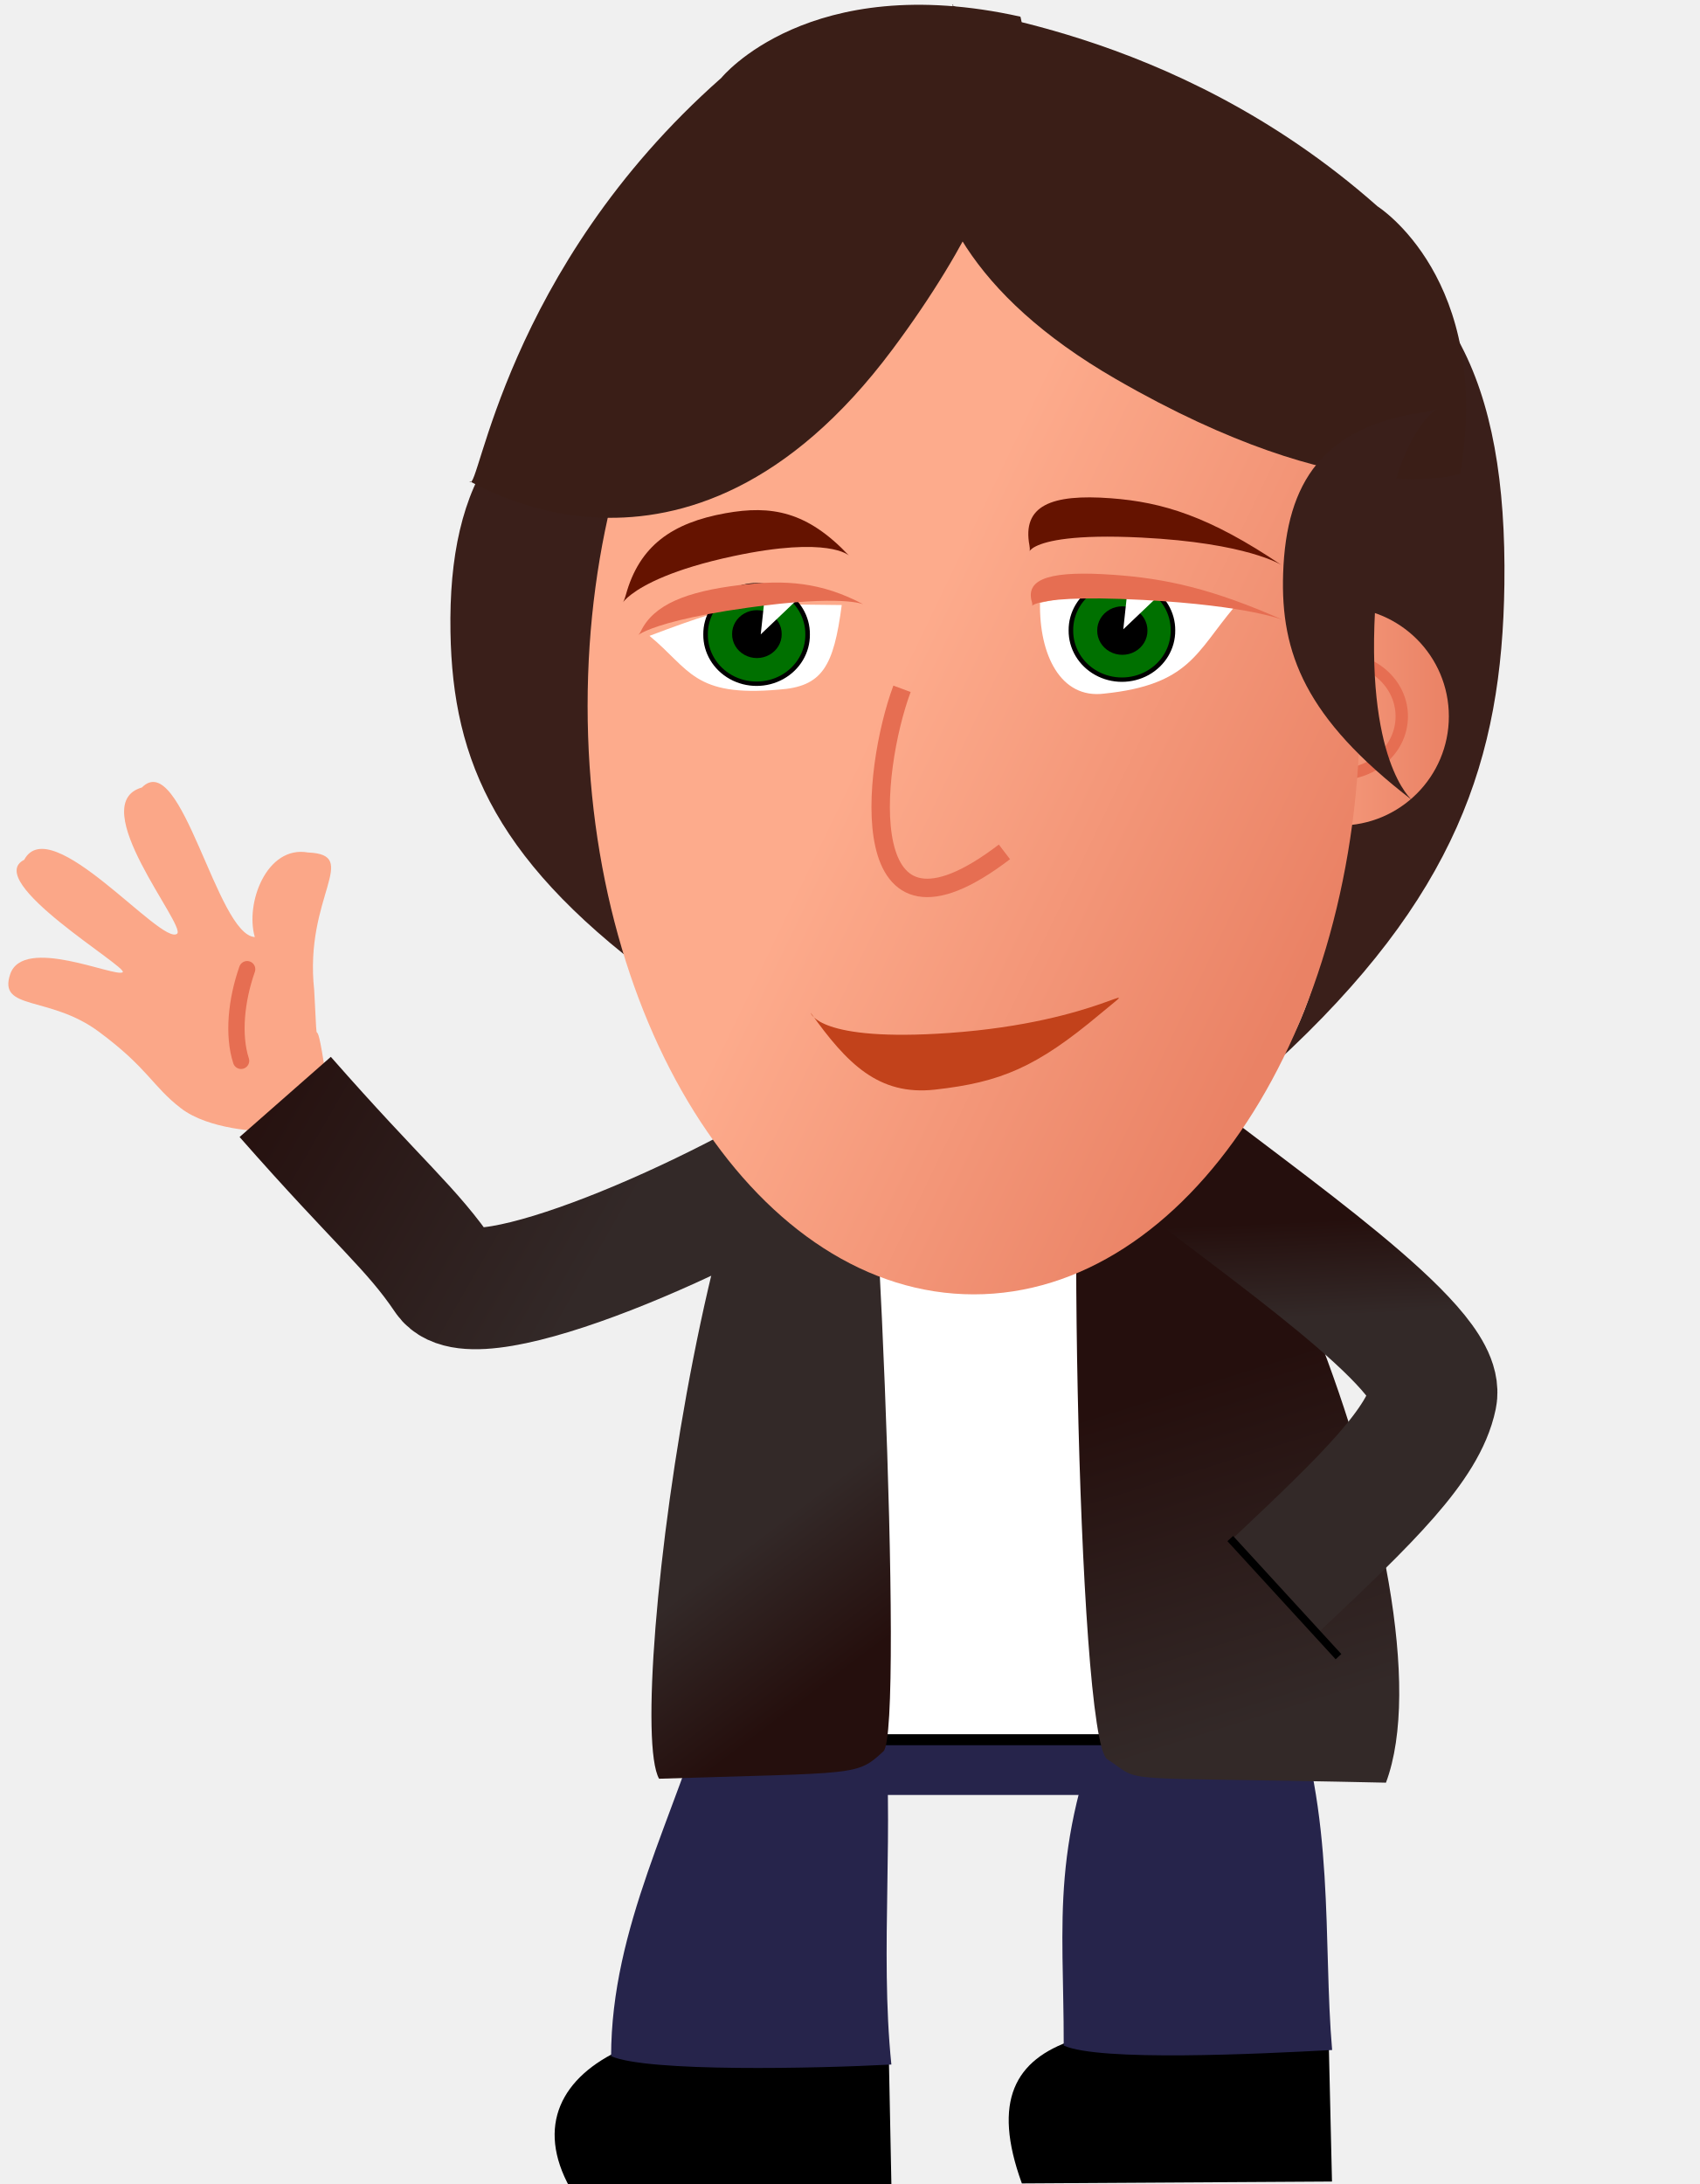
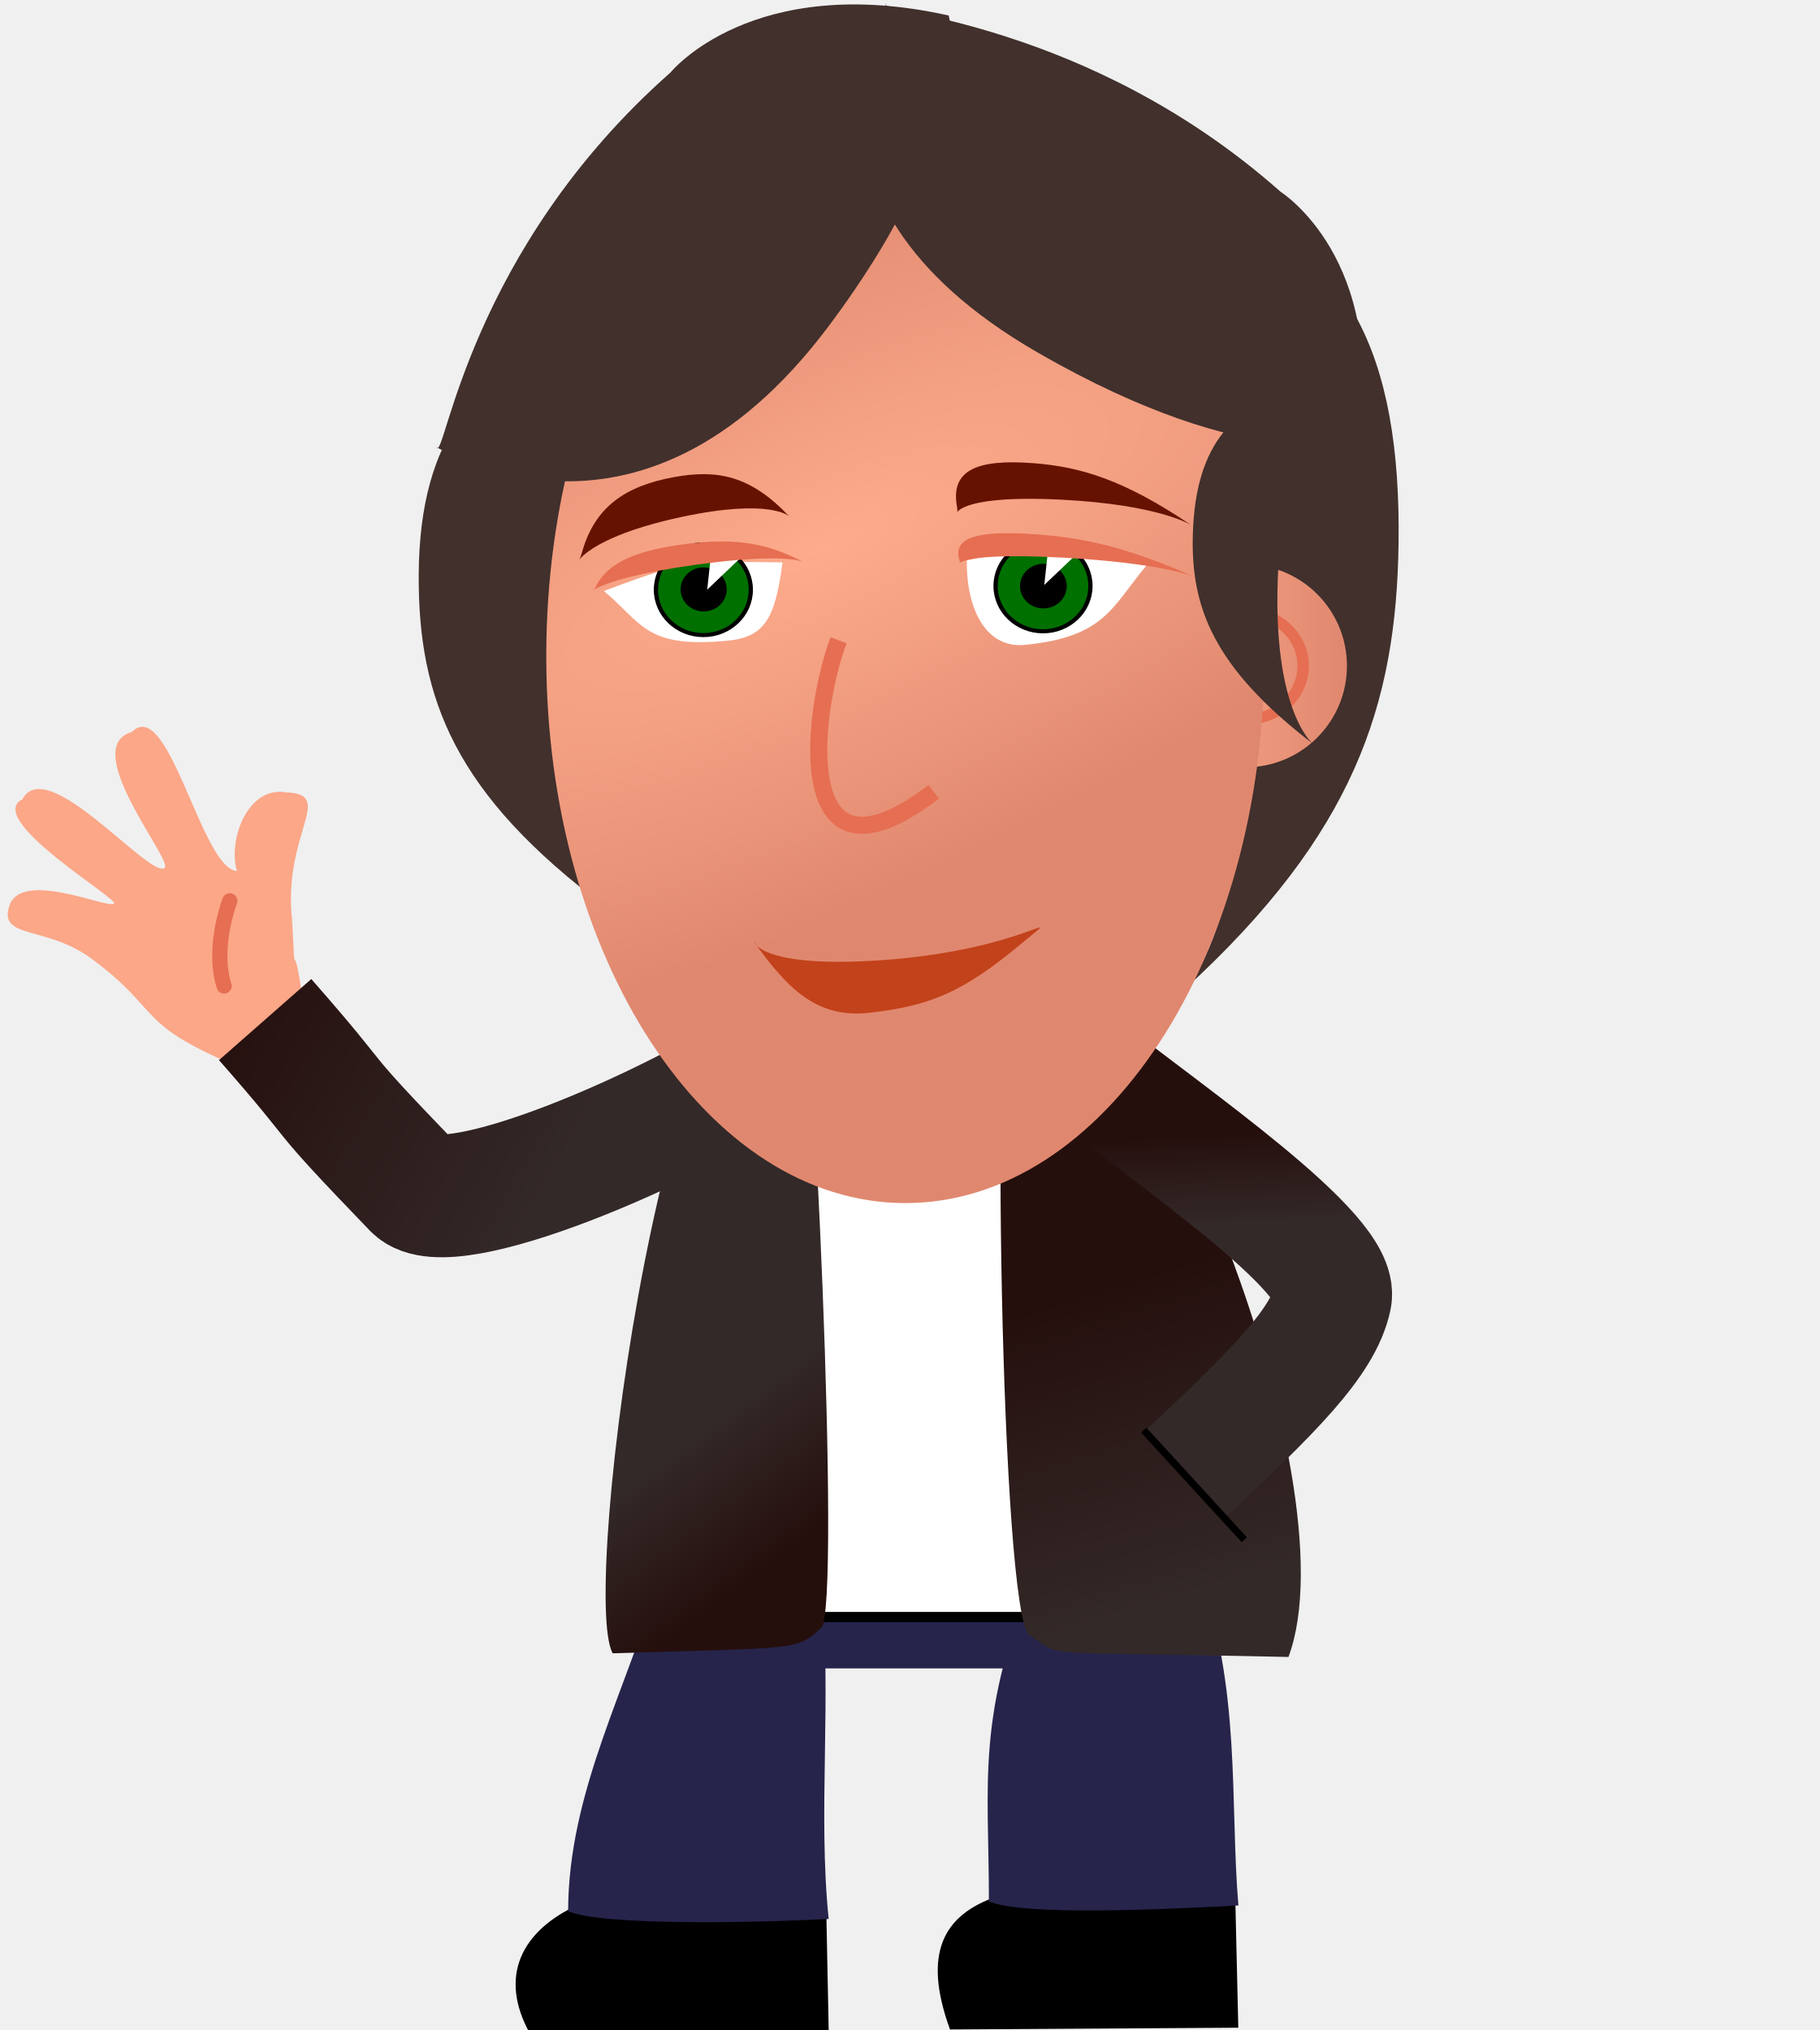
- <svg xmlns="http://www.w3.org/2000/svg" xmlns:ns1="http://www.openswatchbook.org/uri/2009/osb" xmlns:xlink="http://www.w3.org/1999/xlink" width="825" height="1060.13" id="svg2" version="1.1">
+ <svg xmlns="http://www.w3.org/2000/svg" xmlns:ns1="http://www.openswatchbook.org/uri/2009/osb" xmlns:xlink="http://www.w3.org/1999/xlink" width="950" height="1060.13" id="svg2" version="1.1">
  <defs id="defs4">
    <linearGradient id="linearGradient5382">
      <stop style="stop-color:#332928;stop-opacity:1;" offset="0" id="stop5384" />
      <stop style="stop-color:#250f0d;stop-opacity:1;" offset="1" id="stop5386" />
    </linearGradient>
    <linearGradient id="linearGradient5289">
      <stop style="stop-color:#eb743a;stop-opacity:1;" offset="0" id="stop5291" />
      <stop style="stop-color:#fba788;stop-opacity:0;" offset="1" id="stop5293" />
    </linearGradient>
    <linearGradient id="linearGradient5227">
      <stop style="stop-color:#fdab8c;stop-opacity:1;" offset="0" id="stop5229" />
-       <stop style="stop-color:#ea8265;stop-opacity:1;" offset="1" id="stop5231" />
+       <stop style="stop-color:#e0886f;stop-opacity:1;" offset="1" id="stop5231" />
    </linearGradient>
    <linearGradient id="linearGradient5221" ns1:paint="solid">
      <stop style="stop-color:#000000;stop-opacity:1;" offset="0" id="stop5223" />
    </linearGradient>
    <linearGradient xlink:href="#linearGradient5227" id="linearGradient4740" gradientUnits="userSpaceOnUse" x1="508.102" y1="382.352" x2="552.857" y2="382.352" />
    <linearGradient xlink:href="#linearGradient5227" id="linearGradient4746" gradientUnits="userSpaceOnUse" x1="225.445" y1="500.64" x2="283.31" y2="551.214" />
    <linearGradient xlink:href="#linearGradient5382" id="linearGradient4775" gradientUnits="userSpaceOnUse" gradientTransform="matrix(2.972793,0,0,2.972793,-641.4031,-786.885)" x1="416.04" y1="535.299" x2="414.043" y2="385.603" />
    <linearGradient xlink:href="#linearGradient5382" id="linearGradient4778" gradientUnits="userSpaceOnUse" gradientTransform="matrix(2.716275,0,0,2.972793,-551.0011,-813.8369)" x1="343.146" y1="500.981" x2="441.233" y2="540.268" />
    <linearGradient xlink:href="#linearGradient5227" id="linearGradient4922" gradientUnits="userSpaceOnUse" x1="508.102" y1="382.352" x2="552.857" y2="382.352" />
    <linearGradient xlink:href="#linearGradient5382" id="linearGradient4924" gradientUnits="userSpaceOnUse" gradientTransform="matrix(2.716275,0,0,2.972793,-551.0011,-813.8369)" x1="343.146" y1="500.981" x2="441.233" y2="540.268" />
    <linearGradient xlink:href="#linearGradient5382" id="linearGradient4926" gradientUnits="userSpaceOnUse" gradientTransform="matrix(2.972793,0,0,2.972793,-641.4031,-786.885)" x1="416.04" y1="535.299" x2="414.043" y2="385.603" />
    <linearGradient xlink:href="#linearGradient5227" id="linearGradient4928" gradientUnits="userSpaceOnUse" x1="225.445" y1="500.64" x2="283.31" y2="551.214" />
    <linearGradient xlink:href="#linearGradient5382" id="linearGradient4957" gradientUnits="userSpaceOnUse" gradientTransform="matrix(2.972793,0,0,2.972793,-637.3646,-784.8657)" x1="414.107" y1="476.667" x2="413.398" y2="460.987" />
    <linearGradient xlink:href="#linearGradient5382" id="linearGradient4960" gradientUnits="userSpaceOnUse" gradientTransform="matrix(1.915588,0,0,2.972793,-293.3642,-811.8176)" x1="340.325" y1="515.8" x2="353.089" y2="542.201" />
    <linearGradient xlink:href="#linearGradient5382" id="linearGradient4978" x1="256.899" y1="634.156" x2="84.413" y2="534.555" gradientUnits="userSpaceOnUse" gradientTransform="translate(2.019297,-28.27016)" />
    <linearGradient xlink:href="#linearGradient5382" id="linearGradient4982" gradientUnits="userSpaceOnUse" gradientTransform="matrix(-2.716275,0,0,2.972793,1484.154,-807.9868)" x1="326.222" y1="548.66" x2="341.807" y2="493.877" />
-     <linearGradient xlink:href="#linearGradient5227" id="linearGradient5884" gradientUnits="userSpaceOnUse" x1="225.445" y1="500.64" x2="283.31" y2="551.214" />
    <linearGradient xlink:href="#linearGradient5227" id="linearGradient5886" gradientUnits="userSpaceOnUse" x1="508.102" y1="382.352" x2="552.857" y2="382.352" />
+     <radialGradient xlink:href="#linearGradient5227" id="radialGradient5914" cx="243.276" cy="537.23" fx="243.276" fy="537.23" r="71.5" gradientTransform="matrix(-2.711765,0.7030356,-0.4092427,-0.4787786,1104.597,575.7612)" gradientUnits="userSpaceOnUse" />
  </defs>
-   <g id="layer2" style="display:inline" transform="translate(32.01036,7.548477)">
+   <g id="layer2" style="display:inline" transform="translate(32.01036,7.548462)">
    <g id="g5782" transform="translate(4.038594,3.933454)">
      <path id="path5390" d="M 395.237,978.387 C 290.703,955.011 207.102,990.257 240.725,1050.667 l 155.958,0 z" style="fill:#000000;fill-opacity:1;stroke:none" />
      <path id="path5364" d="m 308.989,809.985 c 30.286,-1.08 53.448,9.142 83.734,8.062 5.75,56.15 -1.839,116.461 3.912,172.611 -36.362,1.942 -118.485,3.748 -136.039,-4.065 0.077,-62.57 31.053,-116.396 48.393,-176.608 z" style="fill:#26244b;fill-opacity:1;stroke:none" />
    </g>
    <g id="g5778" transform="translate(-26.58792,2.019297)">
      <path style="fill:#000000;fill-opacity:1;stroke:none" d="M 639.371,973.254 C 536.364,970.947 461.334,969.82 490.605,1050.275 l 150.54,-0.91 z" id="path5398" />
      <path style="fill:#26244b;fill-opacity:1;stroke:none" d="m 536.33,808.683 c 30.286,-1.08 53.448,3.396 83.734,2.316 22.899,59.346 16.597,122.442 21.15,174.526 -36.362,1.942 -112.739,5.663 -130.292,-2.15 0.077,-62.57 -7.255,-97.242 25.408,-174.692 z" id="path5400" />
    </g>
    <rect style="fill:#26244b;fill-opacity:1;stroke:#000000;stroke-width:0;stroke-linecap:round;stroke-linejoin:round;stroke-miterlimit:4;stroke-opacity:1;stroke-dasharray:none" id="rect4986" width="279.647" height="68.954" x="324.564" y="794.786" />
    <rect style="fill:#ffffff;fill-opacity:1;stroke:#000000;stroke-width:5.356;stroke-linecap:round;stroke-linejoin:round;stroke-miterlimit:4;stroke-opacity:1;stroke-dasharray:none" id="rect4984" width="204.947" height="298.913" x="351.38" y="538.012" />
    <path style="fill:url(#linearGradient4960);fill-opacity:1;stroke:none" d="m 384.413,481.038 c 7.8,18.688 22.932,351.695 12.4,361.536 -13.172,12.025 -11.686,10.243 -108.896,13.284 -17.635,-31.083 29.733,-388.033 96.495,-374.82 z" id="path5358" />
    <path id="path4980" d="m 496.261,482.953 c -11.06,18.688 -5.702,353.611 9.232,363.451 18.677,12.025 -2.583,8.328 135.259,11.369 34.584,-92.376 -77.986,-370.795 -144.49,-374.82 z" style="fill:url(#linearGradient4982);fill-opacity:1;stroke:none" />
    <path style="fill:none;stroke:url(#linearGradient4957);stroke-width:61.714;stroke-linecap:butt;stroke-linejoin:miter;stroke-miterlimit:4;stroke-opacity:1;stroke-dasharray:none" d="m 530.323,547.298 c 49.952,39.352 138.326,99.636 133.491,122.927 -4.835,23.291 -31.343,49.211 -76.216,91.45" id="path5402" />
-     <path style="fill:#fba788;fill-opacity:1;stroke:none" d="m 126.084,514.494 c -5.816,-40.183 -3.528,-1.477 -5.579,-41.443 -4.971,-45.402 22.957,-65.717 -3.008,-66.797 C 97.412,402.675 86.901,430.986 91.678,447.297 73.231,446.362 56.06,355.4 36.869,374.704 8.809,382.733 58.451,441.73 53.964,445.677 c -7.429,6.213 -61.391,-59.908 -74.219,-35.885 -20.444,10.379 50.849,52.327 47.794,54.6 -3.58,2.664 -48.282,-17.849 -54.613,0.981 -5.993,17.826 19.081,10.12 43.027,27.867 23.946,17.748 25.832,26.322 39.766,37.096 13.934,10.774 39.298,11.186 39.298,11.186 z" id="path5410" />
+     <path style="fill:#fba788;fill-opacity:1;stroke:none" d="m 126.084,514.494 c -5.816,-40.183 -3.528,-1.477 -5.579,-41.443 -4.971,-45.402 22.957,-65.717 -3.008,-66.797 C 97.412,402.675 86.901,430.986 91.678,447.297 73.231,446.362 56.06,355.4 36.869,374.704 8.809,382.733 58.451,441.73 53.964,445.677 c -7.429,6.213 -61.391,-59.908 -74.219,-35.885 -20.444,10.379 50.849,52.327 47.794,54.6 -3.58,2.664 -48.282,-17.849 -54.613,0.981 -5.993,17.826 19.081,10.12 43.027,27.867 23.946,17.748 25.832,26.322 39.766,37.096 13.934,10.774 45.102,22.793 45.102,22.793 z" id="path5410" />
    <path id="path5426" d="m 87.951,462.909 c -5.305,15.096 -6.973,31.988 -2.95,44.467" style="fill:none;stroke:#e66e52;stroke-width:7.928;stroke-linecap:round;stroke-linejoin:round;stroke-miterlimit:4;stroke-opacity:1;stroke-dasharray:none" />
-     <path id="path5404" d="m 106.433,524.91 c 45.898,52.236 61.393,63.659 77.757,87.948 14.363,21.319 132.026,-29.19 194.552,-70.853" style="fill:none;stroke:url(#linearGradient4978);stroke-width:58.953;stroke-linecap:butt;stroke-linejoin:miter;stroke-miterlimit:4;stroke-opacity:1;stroke-dasharray:none" />
+     <path id="path5404" d="m 106.433,524.91 c 45.898,52.236 20.767,28.838 77.757,87.948 17.842,18.506 132.026,-29.19 194.552,-70.853" style="fill:none;stroke:url(#linearGradient4978);stroke-width:64.153;stroke-linecap:butt;stroke-linejoin:miter;stroke-miterlimit:4;stroke-opacity:1;stroke-dasharray:none" />
    <path style="fill:none;stroke:#000000;stroke-width:3.746px;stroke-linecap:butt;stroke-linejoin:miter;stroke-opacity:1" d="m 565.174,739.284 52.534,57.318" id="path5408" />
-     <path id="path5281" d="m 593.591,96.227 c 78.399,21.873 105.954,81.608 104.651,179.862 -1.124,84.748 -23.39,151.914 -111.275,232.588 0,0 39.726,-38.528 36.792,-214.759 C 620.02,69.368 555.786,85.68 593.591,96.227 z" style="fill:#3a1f1a;fill-opacity:1;stroke:none" />
+     <path id="path5281" d="m 593.591,96.227 c 78.399,21.873 105.954,81.608 104.651,179.862 -1.124,84.748 -23.39,151.914 -111.275,232.588 0,0 39.726,-38.528 36.792,-214.759 C 620.02,69.368 555.786,85.68 593.591,96.227 z" style="fill:#41302c;fill-opacity:1;stroke:none" />
    <g id="g4041" transform="matrix(0.7964364,0,0,0.7964364,128.7147,100.3876)">
      <path transform="matrix(2.972793,0,0,2.972793,-962.2825,-835.5593)" d="m 552.857,382.352 c 0,12.359 -10.019,22.378 -22.378,22.378 -12.359,0 -22.378,-10.019 -22.378,-22.378 0,-12.359 10.019,-22.378 22.378,-22.378 12.359,0 22.378,10.019 22.378,22.378 z" id="path5305" style="fill:url(#linearGradient5886);fill-opacity:1;stroke:none" />
      <path style="fill:none;stroke:#e66e52;stroke-width:4.464;stroke-miterlimit:4;stroke-opacity:1;stroke-dasharray:none" id="path5315" d="m 552.857,382.352 c 0,12.359 -10.019,22.378 -22.378,22.378 -12.359,0 -22.378,-10.019 -22.378,-22.378 0,-12.359 10.019,-22.378 22.378,-22.378 12.359,0 22.378,10.019 22.378,22.378 z" transform="matrix(1.690411,0,0,1.573831,-282.006,-300.663)" />
    </g>
-     <path style="fill:#3a1f1a;fill-opacity:1;stroke:none" d="m 286.37,165.448 c -74.7,16.269 -100.956,60.7 -99.714,133.783 1.071,63.036 22.287,112.995 106.025,173 0,0 -37.852,-28.658 -35.056,-159.739 3.562,-167.021 64.766,-154.889 28.745,-147.044 z" id="path5406" />
-     <path style="fill:url(#linearGradient5884);fill-opacity:1;fill-rule:evenodd;stroke:none" id="path3755" d="m 313.5,501.362 c 0,33.137 -32.012,60 -71.5,60 -39.488,0 -71.5,-26.863 -71.5,-60 0,-33.137 32.012,-60 71.5,-60 39.488,0 71.5,26.863 71.5,60 z" transform="matrix(2.622112,0,0,4.761148,-193.8483,-2051.986)" />
-     <path style="fill:#3a1e17;fill-opacity:1;stroke:none" d="m 430.58,-5.479 c -5.776,4.404 105.046,8.591 206.069,98.088 0,0 56.005,35.144 40.155,129.764 0,0 -54.246,19.25 -167.118,-45.9 C 365.866,93.46 434.051,-8.126 430.58,-5.479 z" id="path5299" />
-     <path id="path5303" d="m 195.998,226.301 c 4.424,6.043 16.83,-103.101 122.129,-196.032 0,0 42.501,-52.628 145.181,-29.725 0,0 17.293,55.056 -62.134,161.555 -101.204,135.7 -207.835,60.571 -205.176,64.202 z" style="fill:#3a1e17;fill-opacity:1;stroke:none" />
+     <path style="fill:#41302c;fill-opacity:1;stroke:none" d="m 286.37,165.448 c -74.7,16.269 -100.956,60.7 -99.714,133.783 1.071,63.036 22.287,112.995 106.025,173 0,0 -37.852,-28.658 -35.056,-159.739 3.562,-167.021 64.766,-154.889 28.745,-147.044 z" id="path5406" />
+     <path style="fill:url(#radialGradient5914);fill-opacity:1;fill-rule:evenodd;stroke:none" id="path3755" d="m 313.5,501.362 c 0,33.137 -32.012,60 -71.5,60 -39.488,0 -71.5,-26.863 -71.5,-60 0,-33.137 32.012,-60 71.5,-60 39.488,0 71.5,26.863 71.5,60 z" transform="matrix(2.622112,0,0,4.761148,-193.8483,-2051.986)" />
+     <path style="fill:#41302c;fill-opacity:1;stroke:none" d="m 430.58,-5.479 c -5.776,4.404 105.046,8.591 206.069,98.088 0,0 56.005,35.144 40.155,129.764 0,0 -54.246,19.25 -167.118,-45.9 C 365.866,93.46 434.051,-8.126 430.58,-5.479 z" id="path5299" />
+     <path id="path5303" d="m 195.998,226.301 c 4.424,6.043 16.83,-103.101 122.129,-196.032 0,0 42.501,-52.628 145.181,-29.725 0,0 17.293,55.056 -62.134,161.555 -101.204,135.7 -207.835,60.571 -205.176,64.202 z" style="fill:#41302c;fill-opacity:1;stroke:none" />
    <path style="fill:#651300;fill-opacity:1;stroke:none" d="m 271.762,281.298 c 6.575,-23.987 22.565,-35.08 48.375,-39.725 22.262,-4.006 39.68,-0.946 59.957,20.563 0,0 -9.707,-9.617 -56.056,0.251 -59.057,12.575 -55.447,30.477 -52.276,18.91 z" id="path5279" />
    <path style="fill:#c2421b;fill-opacity:1;stroke:none" d="m 501.903,484.726 c -30.853,25.854 -48.217,33.079 -80.047,36.635 -27.454,3.067 -42.834,-12.747 -60.328,-37.269 0,0 3.414,14.274 67.206,9.766 74.469,-5.263 97.26,-29.321 73.168,-9.133 z" id="path5285" />
    <path style="fill:#651300;fill-opacity:1;stroke:none" d="m 467.706,257.254 c -3.626,-19.318 10.423,-25.126 39.52,-22.944 25.097,1.882 47.731,8.753 82.768,32.393 0,0 -16.445,-10.725 -67.955,-13.312 -65.634,-3.296 -52.584,13.177 -54.332,3.862 z" id="path5297" />
    <path id="path5956" d="m 405.837,326.805 c -14.719,39.514 -24.692,136.01 49.717,79.158" style="fill:none;stroke:#e66e52;stroke-width:8.941px;stroke-linecap:butt;stroke-linejoin:miter;stroke-opacity:1" />
-     <path style="fill:#3a1f1a;fill-opacity:1;stroke:none" d="m 658.882,192.533 c -48.373,7.253 -66.575,33.533 -68.043,78.377 -1.267,38.68 10.781,70.077 62.582,109.909 0,0 -23.368,-18.945 -17.515,-99.196 7.458,-102.253 46.302,-92.588 22.976,-89.09 z" id="path4037" />
+     <path style="fill:#41302c;fill-opacity:1;stroke:none" d="m 658.882,192.533 c -48.373,7.253 -66.575,33.533 -68.043,78.377 -1.267,38.68 10.781,70.077 62.582,109.909 0,0 -23.368,-18.945 -17.515,-99.196 7.458,-102.253 46.302,-92.588 22.976,-89.09 z" id="path4037" />
    <path id="path5760" d="m 283.258,301.1 c 19.638,16.139 21.375,29.769 62.691,26.098 21.258,-1.417 26.704,-11.212 30.633,-41.059 -45.246,-0.19 -44.718,-3.427 -93.324,14.962 z" style="fill:#ffffff;fill-opacity:1;stroke:none" />
-     <path transform="matrix(2.216388,0,0,2.120023,-337.9131,-350.613)" d="m 314.895,307.092 a 11.174,11.174 0 1 1 -22.347,0 11.174,11.174 0 1 1 22.347,0 z" id="path5768" style="fill:#007000;fill-opacity:1;stroke:#000000;stroke-opacity:1" />
-     <path style="fill:#000000;fill-opacity:1;stroke:none" id="path5762" d="m 314.895,307.092 a 11.174,11.174 0 1 1 -22.347,0 11.174,11.174 0 1 1 22.347,0 z" transform="matrix(1.077135,0,0,1.030303,8.252635,-16.1437)" />
+     <path transform="matrix(2.216388,0,0,2.120023,-337.9131,-350.613)" d="m 314.895,307.092 c 0,6.171 -5.003,11.174 -11.174,11.174 -6.171,0 -11.174,-5.003 -11.174,-11.174 0,-6.171 5.003,-11.174 11.174,-11.174 6.171,0 11.174,5.003 11.174,11.174 z" id="path5768" style="fill:#007000;fill-opacity:1;stroke:#000000;stroke-opacity:1" />
+     <path style="fill:#000000;fill-opacity:1;stroke:none" id="path5762" d="m 314.895,307.092 c 0,6.171 -5.003,11.174 -11.174,11.174 -6.171,0 -11.174,-5.003 -11.174,-11.174 0,-6.171 5.003,-11.174 11.174,-11.174 6.171,0 11.174,5.003 11.174,11.174 z" transform="matrix(1.077135,0,0,1.030303,8.252635,-16.1437)" />
    <path style="fill:#ffffff;fill-opacity:1;stroke:none" d="m 339.675,277.955 16.053,4.838 -18.465,17.575 z" id="path5770" />
    <path id="path5754" d="m 279.084,298.824 c 6.24,-12.913 22.071,-19.223 47.807,-22.365 22.199,-2.71 39.654,-1.539 60.222,9.357 0,0 -9.838,-4.855 -56.034,1.598 -58.862,8.222 -55.005,17.637 -51.996,11.41 z" style="fill:#e66e52;fill-opacity:1;stroke:none" />
    <path style="fill:#ffffff;fill-opacity:1;stroke:none" d="m 566.962,287.365 c -18.284,21.657 -21.67,37.513 -62.979,41.767 -21.219,2.707 -31.602,-18.95 -31.151,-44.087 44.921,-9.282 44.469,-8.121 94.13,2.32 z" id="path5758" />
-     <path style="fill:#007000;fill-opacity:1;stroke:#000000;stroke-opacity:1" id="path5912" d="m 314.895,307.092 a 11.174,11.174 0 1 1 -22.347,0 11.174,11.174 0 1 1 22.347,0 z" transform="matrix(2.216388,0,0,2.120023,-160.5715,-352.5899)" />
-     <path transform="matrix(1.090909,0,0,1.043478,181.455,-21.90999)" d="m 314.895,307.092 a 11.174,11.174 0 1 1 -22.347,0 11.174,11.174 0 1 1 22.347,0 z" id="path5764" style="fill:#000000;fill-opacity:1;stroke:none" />
+     <path style="fill:#007000;fill-opacity:1;stroke:#000000;stroke-opacity:1" id="path5912" d="m 314.895,307.092 c 0,6.171 -5.003,11.174 -11.174,11.174 -6.171,0 -11.174,-5.003 -11.174,-11.174 0,-6.171 5.003,-11.174 11.174,-11.174 6.171,0 11.174,5.003 11.174,11.174 z" transform="matrix(2.216388,0,0,2.120023,-160.5715,-352.5899)" />
+     <path transform="matrix(1.090909,0,0,1.043478,181.455,-21.90999)" d="m 314.895,307.092 c 0,6.171 -5.003,11.174 -11.174,11.174 -6.171,0 -11.174,-5.003 -11.174,-11.174 0,-6.171 5.003,-11.174 11.174,-11.174 6.171,0 11.174,5.003 11.174,11.174 z" id="path5764" style="fill:#000000;fill-opacity:1;stroke:none" />
    <path id="path5772" d="m 515.669,275.508 16.053,4.838 -18.465,17.575 z" style="fill:#ffffff;fill-opacity:1;stroke:none" />
    <path id="path5756" d="m 468.921,284.822 c -3.658,-12.104 10.375,-15.391 39.461,-13.359 25.088,1.753 47.723,6.553 82.785,22.075 0,0 -16.455,-7.054 -67.946,-9.859 -65.608,-3.573 -52.535,6.979 -54.299,1.143 z" style="fill:#e66e52;fill-opacity:1;stroke:none" />
  </g>
</svg>
